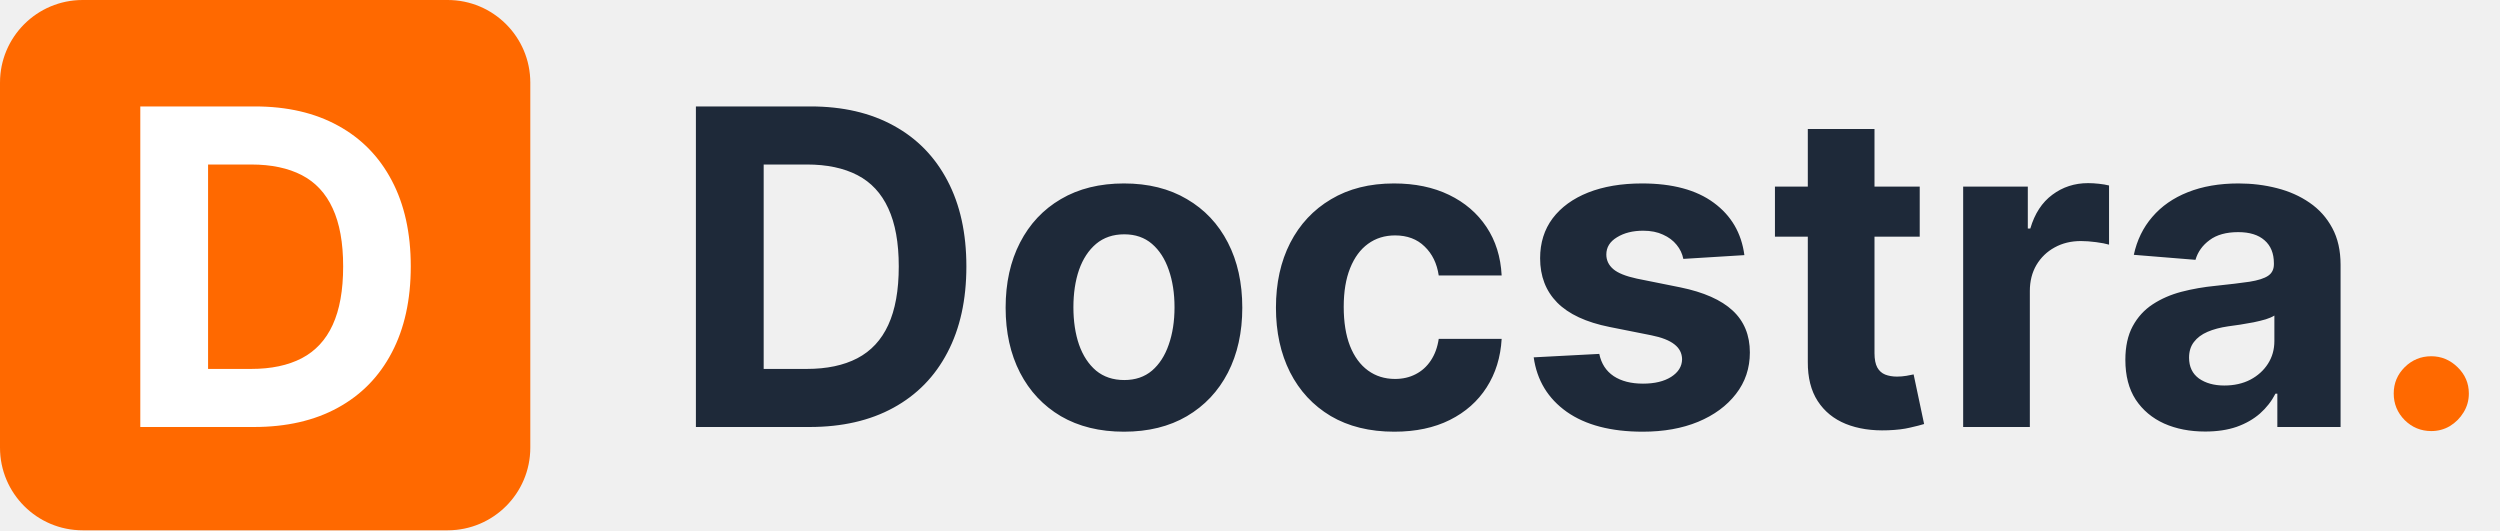
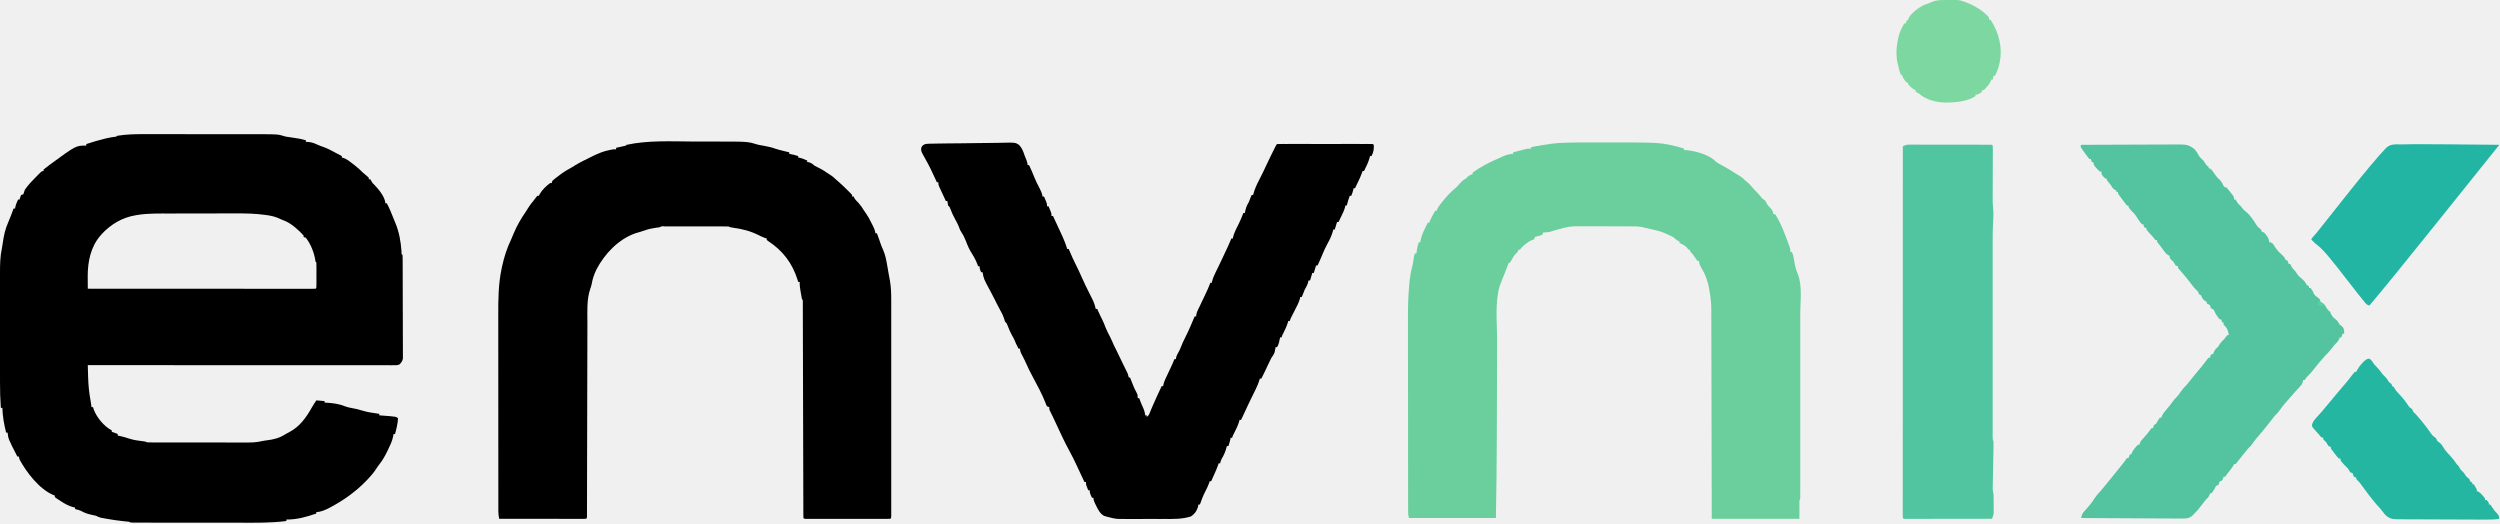
- <svg xmlns="http://www.w3.org/2000/svg" width="363" height="77" viewBox="0 0 363 77" fill="none">
-   <path d="M117.545 62H101.045V15.454H117.682C122.364 15.454 126.394 16.386 129.773 18.25C133.152 20.099 135.75 22.758 137.568 26.227C139.402 29.697 140.318 33.849 140.318 38.682C140.318 43.53 139.402 47.697 137.568 51.182C135.75 54.667 133.136 57.341 129.727 59.205C126.333 61.068 122.273 62 117.545 62ZM110.886 53.568H117.136C120.045 53.568 122.492 53.053 124.477 52.023C126.477 50.977 127.977 49.364 128.977 47.182C129.992 44.985 130.5 42.151 130.5 38.682C130.5 35.242 129.992 32.432 128.977 30.25C127.977 28.068 126.485 26.462 124.5 25.432C122.515 24.401 120.068 23.886 117.159 23.886H110.886V53.568ZM163.199 62.682C159.669 62.682 156.616 61.932 154.04 60.432C151.479 58.917 149.502 56.811 148.108 54.114C146.714 51.401 146.017 48.258 146.017 44.682C146.017 41.076 146.714 37.924 148.108 35.227C149.502 32.515 151.479 30.409 154.04 28.909C156.616 27.394 159.669 26.636 163.199 26.636C166.729 26.636 169.775 27.394 172.335 28.909C174.911 30.409 176.896 32.515 178.29 35.227C179.684 37.924 180.381 41.076 180.381 44.682C180.381 48.258 179.684 51.401 178.29 54.114C176.896 56.811 174.911 58.917 172.335 60.432C169.775 61.932 166.729 62.682 163.199 62.682ZM163.244 55.182C164.85 55.182 166.191 54.727 167.267 53.818C168.343 52.894 169.153 51.636 169.699 50.045C170.259 48.455 170.54 46.644 170.54 44.614C170.54 42.583 170.259 40.773 169.699 39.182C169.153 37.591 168.343 36.333 167.267 35.409C166.191 34.485 164.85 34.023 163.244 34.023C161.623 34.023 160.259 34.485 159.153 35.409C158.063 36.333 157.237 37.591 156.676 39.182C156.131 40.773 155.858 42.583 155.858 44.614C155.858 46.644 156.131 48.455 156.676 50.045C157.237 51.636 158.063 52.894 159.153 53.818C160.259 54.727 161.623 55.182 163.244 55.182ZM202.449 62.682C198.873 62.682 195.797 61.924 193.222 60.409C190.661 58.879 188.691 56.758 187.312 54.045C185.949 51.333 185.267 48.212 185.267 44.682C185.267 41.106 185.956 37.97 187.335 35.273C188.729 32.561 190.706 30.447 193.267 28.932C195.828 27.401 198.873 26.636 202.403 26.636C205.449 26.636 208.116 27.189 210.403 28.296C212.691 29.401 214.502 30.954 215.835 32.955C217.169 34.955 217.903 37.303 218.04 40H208.903C208.646 38.258 207.964 36.856 206.858 35.795C205.767 34.72 204.335 34.182 202.562 34.182C201.062 34.182 199.752 34.591 198.631 35.409C197.525 36.212 196.661 37.386 196.04 38.932C195.419 40.477 195.108 42.349 195.108 44.545C195.108 46.773 195.411 48.667 196.017 50.227C196.638 51.788 197.509 52.977 198.631 53.795C199.752 54.614 201.062 55.023 202.562 55.023C203.669 55.023 204.661 54.795 205.54 54.341C206.434 53.886 207.169 53.227 207.744 52.364C208.335 51.485 208.722 50.432 208.903 49.205H218.04C217.888 51.871 217.161 54.22 215.858 56.25C214.57 58.265 212.79 59.841 210.517 60.977C208.244 62.114 205.555 62.682 202.449 62.682ZM253.284 37.045L244.42 37.591C244.269 36.833 243.943 36.151 243.443 35.545C242.943 34.924 242.284 34.432 241.466 34.068C240.663 33.689 239.701 33.5 238.58 33.5C237.08 33.5 235.814 33.818 234.784 34.455C233.754 35.076 233.239 35.909 233.239 36.955C233.239 37.788 233.572 38.492 234.239 39.068C234.905 39.644 236.049 40.106 237.67 40.455L243.989 41.727C247.383 42.424 249.913 43.545 251.58 45.091C253.246 46.636 254.08 48.667 254.08 51.182C254.08 53.47 253.405 55.477 252.057 57.205C250.723 58.932 248.89 60.28 246.557 61.25C244.239 62.205 241.564 62.682 238.534 62.682C233.913 62.682 230.231 61.72 227.489 59.795C224.761 57.856 223.163 55.22 222.693 51.886L232.216 51.386C232.504 52.795 233.201 53.871 234.307 54.614C235.413 55.341 236.83 55.705 238.557 55.705C240.254 55.705 241.617 55.379 242.648 54.727C243.693 54.061 244.223 53.205 244.239 52.159C244.223 51.28 243.852 50.561 243.125 50C242.398 49.424 241.277 48.985 239.761 48.682L233.716 47.477C230.307 46.795 227.769 45.614 226.102 43.932C224.451 42.25 223.625 40.106 223.625 37.5C223.625 35.258 224.231 33.326 225.443 31.704C226.67 30.083 228.39 28.833 230.602 27.954C232.83 27.076 235.436 26.636 238.42 26.636C242.83 26.636 246.299 27.568 248.83 29.432C251.375 31.296 252.86 33.833 253.284 37.045ZM278.744 27.091V34.364H257.722V27.091H278.744ZM262.494 18.727H272.176V51.273C272.176 52.167 272.313 52.864 272.585 53.364C272.858 53.849 273.237 54.189 273.722 54.386C274.222 54.583 274.797 54.682 275.449 54.682C275.903 54.682 276.358 54.644 276.812 54.568C277.267 54.477 277.616 54.409 277.858 54.364L279.381 61.568C278.896 61.72 278.214 61.894 277.335 62.091C276.456 62.303 275.388 62.432 274.131 62.477C271.797 62.568 269.752 62.258 267.994 61.545C266.252 60.833 264.896 59.727 263.926 58.227C262.956 56.727 262.479 54.833 262.494 52.545V18.727ZM285.051 62V27.091H294.438V33.182H294.801C295.438 31.015 296.506 29.379 298.006 28.273C299.506 27.151 301.233 26.591 303.188 26.591C303.672 26.591 304.195 26.621 304.756 26.682C305.316 26.742 305.809 26.826 306.233 26.932V35.523C305.778 35.386 305.15 35.265 304.347 35.159C303.544 35.053 302.809 35 302.142 35C300.718 35 299.445 35.311 298.324 35.932C297.218 36.538 296.339 37.386 295.688 38.477C295.051 39.568 294.733 40.826 294.733 42.25V62H285.051ZM320.193 62.659C317.966 62.659 315.981 62.273 314.239 61.5C312.496 60.712 311.117 59.553 310.102 58.023C309.102 56.477 308.602 54.553 308.602 52.25C308.602 50.311 308.958 48.682 309.67 47.364C310.383 46.045 311.352 44.985 312.58 44.182C313.807 43.379 315.201 42.773 316.761 42.364C318.337 41.955 319.989 41.667 321.716 41.5C323.746 41.288 325.383 41.091 326.625 40.909C327.867 40.712 328.769 40.424 329.33 40.045C329.89 39.667 330.17 39.106 330.17 38.364V38.227C330.17 36.788 329.716 35.674 328.807 34.886C327.913 34.099 326.64 33.705 324.989 33.705C323.246 33.705 321.86 34.091 320.83 34.864C319.799 35.621 319.117 36.576 318.784 37.727L309.83 37C310.284 34.879 311.178 33.045 312.511 31.5C313.845 29.939 315.564 28.742 317.67 27.909C319.792 27.061 322.246 26.636 325.034 26.636C326.973 26.636 328.83 26.864 330.602 27.318C332.39 27.773 333.973 28.477 335.352 29.432C336.746 30.386 337.845 31.614 338.648 33.114C339.451 34.599 339.852 36.379 339.852 38.455V62H330.67V57.159H330.398C329.837 58.25 329.087 59.212 328.148 60.045C327.208 60.864 326.08 61.508 324.761 61.977C323.443 62.432 321.92 62.659 320.193 62.659ZM322.966 55.977C324.39 55.977 325.648 55.697 326.739 55.136C327.83 54.561 328.686 53.788 329.307 52.818C329.928 51.849 330.239 50.75 330.239 49.523V45.818C329.936 46.015 329.519 46.197 328.989 46.364C328.473 46.515 327.89 46.659 327.239 46.795C326.587 46.917 325.936 47.03 325.284 47.136C324.633 47.227 324.042 47.311 323.511 47.386C322.375 47.553 321.383 47.818 320.534 48.182C319.686 48.545 319.027 49.038 318.557 49.659C318.087 50.265 317.852 51.023 317.852 51.932C317.852 53.25 318.33 54.258 319.284 54.955C320.254 55.636 321.481 55.977 322.966 55.977Z" fill="#1E2939" />
-   <path d="M353.023 62.591C351.523 62.591 350.235 62.061 349.159 61C348.098 59.924 347.568 58.636 347.568 57.136C347.568 55.651 348.098 54.379 349.159 53.318C350.235 52.258 351.523 51.727 353.023 51.727C354.477 51.727 355.75 52.258 356.841 53.318C357.932 54.379 358.477 55.651 358.477 57.136C358.477 58.136 358.22 59.053 357.705 59.886C357.205 60.705 356.545 61.364 355.727 61.864C354.909 62.349 354.008 62.591 353.023 62.591Z" fill="#FF6900" />
-   <g clip-path="url(#clip0_309_35)">
-     <path d="M65 0H12C5.373 0 0 5.373 0 12V65C0 71.627 5.373 77 12 77H65C71.627 77 77 71.627 77 65V12C77 5.373 71.627 0 65 0Z" fill="#FF6900" />
-     <path d="M36.871 62H20.371V15.455H37.007C41.689 15.455 45.719 16.387 49.098 18.25C52.477 20.099 55.076 22.758 56.894 26.227C58.727 29.697 59.644 33.849 59.644 38.682C59.644 43.53 58.727 47.697 56.894 51.182C55.076 54.667 52.462 57.341 49.053 59.205C45.659 61.068 41.598 62 36.871 62ZM30.212 53.568H36.462C39.371 53.568 41.818 53.053 43.803 52.023C45.803 50.977 47.303 49.364 48.303 47.182C49.318 44.985 49.826 42.152 49.826 38.682C49.826 35.242 49.318 32.432 48.303 30.25C47.303 28.068 45.81 26.462 43.826 25.432C41.841 24.402 39.394 23.887 36.485 23.887H30.212V53.568Z" fill="white" />
-   </g>
-   <defs>
-     <clipPath id="clip0_309_35">
-       <rect width="77" height="77" fill="white" />
-     </clipPath>
-   </defs>
+ <svg xmlns="http://www.w3.org/2000/svg" width="3336" height="698" viewBox="0 0 3336 698" fill="none">
+   <path d="M3335.14 193.243c-34.6 42.8-137.15 171.887-173 214 0 0-2 1.587-6.25-3.438-11-13-35.1-45.412-48.75-61.562s-15.32-14.547-19.5-19.188c-.17-.182-.31-.344-.44-.487-.48-.416-1.42-1.269-3.07-2.825.89-2.675 3-3.917 7.94-10.063 19.58-24.359 69.56-89.037 92.07-112.437 6-5.5 12-4.562 20.47-4.562 30.2-.8 104.42.449 130.53.562" fill="#23b5a3" />
+   <path d="M924.531 188.852c5.33.022 10.659.021 15.989.02q7.797.003 15.593.026 3.677.009 7.354.012c34.526.044 34.526.044 48.673 4.334 2.62.506 5.24.986 7.87 1.437 5.03.902 9.82 1.969 14.62 3.734 6.05 2 12.32 3.333 18.51 4.829v2l1.86.402 2.45.535 2.42.527c2.27.536 2.27.536 5.27 1.536v2l2.06.312c3.56.835 6.6 2.182 9.94 3.688v2l2.18.25c3.42.911 5.08 2.521 7.82 4.75 2 1.091 4.03 2.078 6.08 3.066 4.56 2.225 8.71 5.103 12.92 7.934 1.57 1.02 1.57 1.02 3.18 2.062 2.28 1.571 3.9 2.994 5.82 4.938 1.09.943 2.2 1.88 3.31 2.812 4.22 3.675 8.21 7.564 12.19 11.5l1.92 1.888c.59.59 1.19 1.18 1.79 1.788.54.531 1.08 1.063 1.63 1.61 1.16 1.402 1.16 1.402 1.16 3.402h2c.24.577.49 1.155.75 1.75 1.43 2.584 3.13 4.19 5.25 6.25 3.07 3.523 5.65 6.966 8 11 .97 1.44 1.95 2.877 2.93 4.312a82 82 0 0 1 6.12 10.711c1 2.083 2.06 4.119 3.13 6.164 1.47 2.914 2.41 5.545 2.82 8.813h2c.62 1.707 1.25 3.416 1.87 5.125l1.06 2.882q1.035 2.901 1.98 5.834c1.03 2.993 2.24 5.804 3.54 8.686 2.76 6.555 4.08 13.043 5.23 20.035.2 1.141.4 2.283.61 3.459.39 2.255.78 4.511 1.16 6.768.65 3.809 1.36 7.604 2.09 11.398 1.32 8.186 1.6 16.151 1.58 24.429 0 1.248.01 2.497.01 3.783v10.332c-.01 3.721 0 7.443 0 11.165v95.349q-.015 20.646 0 41.291v105.943c0 3.974 0 7.947-.01 11.92 0 1.174.01 2.347.01 3.557 0 1.055-.01 2.111-.01 3.198v2.782c-.12 2.064-.12 2.064-1.12 3.064a70 70 0 0 1-4.48.127l-2.94.008-3.24-.006-3.39.005c-3.73.005-7.45.002-11.17-.002l-7.73.003c-5.4.002-10.8 0-16.21-.005-6.25-.006-12.51-.004-18.77.002-6 .005-12.01.004-18.02.001l-7.68.003c-3.57.002-7.15-.001-10.72-.007l-3.24.006-2.93-.008-2.57-.002c-1.91-.125-1.91-.125-2.91-1.125a66 66 0 0 1-.14-4.665c-.01-1.015-.01-2.03-.01-3.076-.01-1.129-.01-2.258-.01-3.42 0-1.189 0-2.377-.01-3.602-.01-3.314-.02-6.627-.02-9.941l-.03-10.703c-.02-6.187-.03-12.374-.04-18.561-.02-8.946-.05-17.892-.07-26.838q-.075-21.772-.12-43.544c0-.869-.01-1.738-.01-2.634-.02-7.056-.03-14.111-.05-21.166-.02-6.167-.03-12.334-.05-18.501v-2.632l-.12-43.375c-.03-8.929-.05-17.857-.07-26.785-.01-6.113-.03-12.226-.05-18.339-.01-3.532-.02-7.064-.02-10.596l-.03-11.461v-3.421c-.01-1.015-.01-2.03-.02-3.076v-2.676c.09-1.989.09-1.989-1.13-2.988a289 289 0 0 1-1.57-8.75c-.14-.813-.27-1.625-.42-2.461-.65-3.968-1.2-7.752-1.01-11.789h-2c-.3-.956-.59-1.911-.89-2.895-6.92-22.098-19.78-39.093-39.31-51.73-.6-.454-1.19-.908-1.8-1.375v-2l-2.38-.688c-2.91-1.055-5.4-2.195-8.12-3.625-11.32-5.7-22.196-8.413-34.645-10.109-3.859-.578-3.859-.578-5.859-1.578a231 231 0 0 0-8.565-.13l-2.686-.005q-4.407-.006-8.816.002l-6.105-.003q-6.402-.003-12.804.005-8.225.007-16.451-.003-6.304-.005-12.608 0-3.033 0-6.068-.003-4.231-.002-8.462.007l-2.558-.006c-3.743-.348-3.743-.348-6.877 1.136-1.995.326-3.997.61-6 .875-4.762.703-9.102 1.622-13.614 3.273-4.035 1.44-8.163 2.585-12.273 3.789-22.703 7.748-41.256 27.238-52.147 48.037-3.142 6.401-5.413 12.715-6.541 19.752-.428 2.289-1.104 4.285-1.925 6.461-4.929 14.529-3.805 30.611-3.802 45.718-.002 3.497-.015 6.994-.027 10.49a9127 9127 0 0 0-.037 18.126c-.011 8.736-.033 17.473-.058 26.209q-.06 21.27-.1 42.539l-.004 2.565-.005 2.569q-.034 18.077-.075 36.153l-.005 2.575q-.048 21.22-.106 42.441-.035 13.082-.055 26.165-.015 8.943-.038 17.886-.014 5.165-.019 10.33-.006 5.584-.025 11.17l.002 3.332-.013 2.997-.005 2.607c-.128 1.941-.128 1.941-1.128 2.941a71 71 0 0 1-4.524.12l-2.962.004-3.276-.011-3.429.001q-5.641-.003-11.282-.017l-7.798-.004q-9.232-.006-18.466-.021-10.509-.016-21.018-.022-21.622-.017-43.245-.05a44.6 44.6 0 0 1-1.129-10.109l-.01-3.068.005-3.349-.007-3.575a5352 5352 0 0 1-.005-9.815q-.001-5.295-.01-10.592a17963 17963 0 0 1-.011-20.763l-.006-16.906q-.014-24.012-.013-48.023v-5.234q0-20.936-.023-41.873-.021-21.54-.02-43.081.001-12.075-.013-24.151-.015-10.298-.005-20.597.007-5.239-.005-10.477c-.043-20.791.099-41.847 4.502-62.262l.648-3.114c2.664-12.29 6.446-24.103 11.895-35.449 1.306-2.774 2.443-5.59 3.582-8.437 4.208-10.148 9.616-19.425 15.828-28.469a104 104 0 0 0 3.316-5.219c2.476-4.077 5.523-7.704 8.481-11.437l2.312-3.063 1.688-1.937h2l.687-1.625c3.407-6.164 8.701-11.189 14.313-15.375h2l1-3c1.531-1.455 1.531-1.455 3.5-2.961l2.191-1.68 2.309-1.734 2.214-1.711c5.033-3.821 10.224-6.936 15.786-9.914a356 356 0 0 0 4.562-2.813c6.329-3.835 12.973-7.039 19.614-10.291a649 649 0 0 0 5.148-2.568c2.524-1.253 5.047-2.317 7.676-3.328l2.242-.957c3.075-1.163 6.116-1.933 9.32-2.668l3.379-.79c3.059-.585 3.059-.585 7.059-.585v-2l2.808-.622 3.629-.816 3.621-.809c2.812-.454 2.812-.454 3.942-1.753 28.813-6.217 59.144-4.542 88.395-4.392" fill="#000" />
+   <path d="m2117.95 190.111 6.71-.003q6.975-.003 13.95.005c5.9.006 11.81.003 17.71-.003 4.61-.004 9.21-.003 13.82 0 2.17 0 4.35 0 6.52-.003 10.31-.008 20.61.046 30.91.563l2.24.109c12.81.731 25.11 3.652 37.33 7.465v2l3.87.125c11.26 1.135 29.44 6.044 37.56 14.336 2.6 2.551 5.89 4.064 9.07 5.789 5.82 3.215 11.51 6.556 17.09 10.187 2.88 1.87 5.81 3.652 8.75 5.422 1.78 1.225 3.15 2.594 4.66 4.141 1.11.945 2.24 1.883 3.37 2.812 3.31 2.812 5.9 5.812 8.63 9.188.78.783 1.56 1.567 2.37 2.375 2.8 2.794 5.34 5.736 7.88 8.757 1.71 1.941 1.71 1.941 3.9 3.461 1.85 1.407 1.85 1.407 2.78 3.782 1.36 3.359 3.49 5.108 6.07 7.625 3 4.448 3 4.448 3 7l3 1a98 98 0 0 1 4 7.125c.51.978.51.978 1.04 1.976 3.49 6.723 6.32 13.68 8.96 20.774.39 1.048.39 1.048.79 2.117 5.21 14.047 5.21 14.047 5.21 18.008h2c1.69 3.791 2.45 7.266 3 11.375.88 6.104 2.11 11.565 4.56 17.25 6.61 15.517 3.58 37.16 3.57 53.63v8.127c.01 6.547 0 13.095 0 19.642v66.176q-.015 18.572 0 37.145v66.064c.01 6.471 0 12.941 0 19.411v9.905c0 3.572 0 7.143-.01 10.715.01 1.052.01 2.104.01 3.188 0 .95 0 1.901-.01 2.881v2.5c-.12 1.991-.12 1.991-1.12 3.991v24h-117c-.02-8.823-.03-17.645-.05-26.735q-.075-42.405-.18-84.81c-.01-4.396-.02-8.791-.04-13.187v-2.652c-.04-14.144-.06-28.288-.08-42.433-.03-14.527-.06-29.055-.1-43.582-.03-8.955-.05-17.91-.05-26.865-.01-6.151-.02-12.303-.05-18.454-.01-3.543-.02-7.085-.02-10.627.02-20.511.02-20.511-3.43-40.655-.32-1.262-.32-1.262-.63-2.549-1.92-7.245-4.34-14.13-8.24-20.553-1.96-3.274-4.13-7.033-4.13-10.898h-2c-1.62-2.082-1.62-2.082-3.44-4.813-2.41-3.635-2.41-3.635-5.29-6.887-1.27-1.3-1.27-1.3-1.27-3.3h-2c-.81-1.114-.81-1.114-1.63-2.25-3-3.48-6.21-4.944-10.37-6.75v-2l-1.82-.813c-2.18-1.187-2.18-1.187-3.6-2.641-2.71-2.644-6.12-3.959-9.52-5.546-.76-.357-1.53-.714-2.31-1.081-6.14-2.787-12.15-4.602-18.75-5.919-2.32-.538-4.63-1.079-6.94-1.625q-3.03-.7-6.06-1.375c-1.08-.263-1.08-.263-2.17-.531-3.69-.611-7.33-.625-11.05-.631l-2.48-.015c-2.69-.014-5.39-.021-8.08-.027l-2.82-.008c-4.93-.015-9.86-.024-14.8-.029-5.03-.005-10.07-.029-15.11-.058-3.92-.019-7.84-.024-11.76-.025q-2.775-.005-5.55-.024c-24.13-.181-24.13-.181-47.03 6.496-3.89 1.54-8 1.675-12.15 1.852l-1 3c-2.76 1.101-5.4 1.886-8.32 2.437l-1.68.563-1 3a98 98 0 0 1-5 2c-5.5 3.361-10.19 6.75-14 12h-2l-1 3c-.75.701-1.49 1.402-2.25 2.125-2.99 3.117-4.7 6.168-6.64 9.984-1.11 1.891-1.11 1.891-3.11 2.891a97 97 0 0 0-2.44 6.125c-2.82 7.584-2.82 7.584-4.19 10.687-1.59 3.685-3.02 7.409-4.37 11.188-.33.839-.65 1.679-.98 2.544-6.55 22.136-3.36 49.201-3.4 72.037-.01 5.876-.03 11.752-.05 17.628-.05 11.165-.08 22.33-.11 33.496-.05 22.168-.13 44.336-.2 66.504-.02 3.567-.03 7.133-.04 10.7-.13 36.373-.52 72.723-1.22 109.091h-116c-.98-2.922-1.13-4.784-1.13-7.825-.01-1-.01-2-.02-3.03 0-1.102.01-2.203.01-3.338-.01-1.169-.01-2.337-.01-3.541-.01-3.249-.01-6.498-.01-9.748-.01-3.503-.01-7.007-.02-10.511-.01-7.673-.02-15.346-.02-23.019-.01-4.804-.01-9.608-.02-14.412-.01-13.33-.02-26.66-.02-39.99v-12.99c-.01-13.865-.03-27.73-.05-41.595-.02-14.275-.04-28.549-.04-42.824 0-7.998 0-15.996-.02-23.994-.02-6.828-.02-13.657-.01-20.485 0-3.47 0-6.939-.01-10.408-.05-14.548.38-28.95 1.7-43.434.12-1.309.23-2.618.35-3.966.7-6.987 1.8-13.627 3.65-20.402.86-3.198 1.35-6.335 1.79-9.613.78-5.677.78-5.677 1.88-7.875h2c.12-1.176.24-2.352.37-3.563.49-3.979 1.43-7.615 2.63-11.437h2c.09-.545.19-1.09.29-1.651 1.17-5.94 3.15-11.003 5.83-16.412l1.13-2.334c.91-1.872 1.83-3.738 2.75-5.603h2c.26-.706.53-1.411.8-2.137 1.26-3.019 2.74-5.815 4.32-8.676.54-.976 1.08-1.952 1.63-2.957.41-.736.82-1.472 1.25-2.23h2c.2-.66.4-1.32.6-2 1.95-4.198 4.76-7.456 7.71-11 .57-.699 1.14-1.398 1.72-2.118 4.27-5.193 8.75-9.933 13.9-14.257 2.68-2.305 5.02-4.643 7.25-7.375 2.33-2.836 4.58-4.464 7.82-6.25l2-2.063c2.2-2.139 4.1-2.973 7-3.937v-2c10.59-7.609 22.96-14.068 34.95-19.129 1.45-.619 2.89-1.277 4.31-1.961 5-2.389 9.2-3.508 14.74-3.91v-2c3.24-.842 6.5-1.672 9.75-2.5l2.79-.723 2.69-.684c.82-.209 1.63-.419 2.48-.634 2.29-.459 2.29-.459 6.29-.459v-2c4.04-.71 8.09-1.402 12.14-2.082 1.37-.231 2.74-.467 4.1-.707 7.92-1.389 15.78-2.4 23.81-2.778l2.61-.125c10.71-.469 21.43-.453 32.15-.441" fill="#6acf9d" />
+   <path d="m1239.27 191.781 3.13-.078 3.43-.039 3.62-.074c3.97-.075 7.93-.125 11.89-.168l4.1-.048c5.69-.065 11.37-.121 17.06-.155 8.14-.049 16.27-.148 24.41-.319 5.72-.117 11.45-.175 17.18-.191 3.42-.011 6.84-.046 10.25-.144 20.75-.516 20.75-.516 25.81 3.124 3.62 3.981 5.38 8.494 6.99 13.554.85 2.105 1.7 4.209 2.56 6.312 1.44 4.274 1.44 4.274 1.44 6.688h2c2.4 5.181 4.78 10.346 6.81 15.687 2.11 5.419 4.76 10.547 7.46 15.692 1.82 3.534 3.21 6.622 3.73 10.621h2c.67 1.601 1.34 3.206 2 4.812l1.12 2.707c.88 2.481.88 2.481.88 5.481h2c.67 1.601 1.34 3.206 2 4.812l1.12 2.707c.88 2.481.88 2.481.88 5.481h2c3.97 8.432 7.89 16.889 11.75 25.375.37.818.75 1.637 1.14 2.481a139 139 0 0 1 6.11 16.144h2c.27.68.53 1.361.81 2.062 2.8 6.917 5.94 13.561 9.31 20.212 2.45 4.846 4.73 9.738 6.88 14.726 3.44 7.823 7.19 15.474 11.03 23.105l.97 1.929c.69 1.362 1.39 2.72 2.09 4.075 2.37 4.626 3.82 8.799 4.91 13.891h2c.31.701.63 1.402.95 2.125 1.98 4.395 3.96 8.775 6.17 13.062 1.56 3.063 2.74 6.173 3.9 9.41 1.81 4.44 4.07 8.673 6.26 12.938 1.71 3.441 3.21 6.932 4.72 10.465 1.04 2.133 2.11 4.258 3.19 6.375 3.1 6.142 6.06 12.346 8.97 18.587a293 293 0 0 0 6 12.183c.84 1.855.84 1.855 1.33 4.026.25.905.25.905.51 1.829l2 1c.84 1.951 1.59 3.938 2.31 5.937 1.92 5.211 4.1 10.073 6.77 14.941.92 2.122.92 2.122.92 6.122h2c.41 1.134.82 2.268 1.25 3.437 1.16 3.133 2.46 6.158 3.87 9.188 1.57 3.447 2.49 6.578 2.88 10.375h2v2c3.26-1.632 3.96-5.146 5.31-8.375l1.89-4.418.93-2.189c3.76-8.759 7.87-17.371 11.87-26.018h2c.12-.725.24-1.449.36-2.196.64-2.809 1.54-5.078 2.76-7.679.67-1.424.67-1.424 1.34-2.875.76-1.609.76-1.609 1.54-3.25.92-1.961 1.84-3.922 2.75-5.884a627 627 0 0 1 1.84-3.901c1.58-3.367 3.07-6.745 4.41-10.215h2c.08-.681.16-1.362.25-2.063.77-3.029 2.05-5.282 3.65-7.945 1.18-2.138 2.04-4.276 2.91-6.555 1.66-4.296 3.6-8.398 5.69-12.5 4.63-9.132 8.59-18.474 12.5-27.937h2c.06-.784.12-1.568.19-2.375.92-4.122 2.54-7.326 4.48-11.051 1.2-2.33 2.29-4.671 3.33-7.074 1.39-3.206 2.9-6.325 4.5-9.438 2.48-4.904 4.54-9.927 6.5-15.062h2c.1-.693.21-1.385.32-2.098.79-3.374 2.07-6.209 3.55-9.34.52-1.092 1.03-2.184 1.56-3.309q1.5-3.126 3.06-6.23c1.64-3.295 3.21-6.621 4.76-9.961.61-1.319 1.22-2.638 1.84-3.957.31-.674.62-1.347.95-2.041.96-2.069 1.93-4.136 2.9-6.201.31-.669.63-1.337.95-2.026l1.8-3.825c1.54-3.3 2.99-6.614 4.31-10.012h2c.11-.716.23-1.431.35-2.168.68-2.958 1.68-5.4 2.96-8.145.45-.964.9-1.928 1.36-2.922a291 291 0 0 1 3.39-6.828c2.3-4.515 4.12-9.213 5.94-13.937h2c.16-.888.16-.888.33-1.793.95-4.715 2.08-8.122 4.67-12.207 1.41-3.302 2.71-6.645 4-10h2c.24-.909.24-.909.48-1.836 1.81-6.523 4.38-12.186 7.52-18.164 1.32-2.599 2.63-5.205 3.94-7.813.51-1.027.51-1.027 1.04-2.075 2.68-5.38 5.22-10.817 7.72-16.288 1.37-2.979 2.8-5.917 4.29-8.84.79-1.547 1.56-3.101 2.33-4.656.45-.913.9-1.826 1.37-2.766.41-.844.83-1.689 1.26-2.559 1.05-2.003 1.05-2.003 2.05-3.003 1.65-.099 3.31-.127 4.97-.127l3.26-.009 3.62.006 3.77-.005q5.145-.005 10.29 0c3.58.003 7.17 0 10.75-.001 6.01-.002 12.03 0 18.05.005 6.96.006 13.92.004 20.89-.002q8.955-.006 17.91-.002 5.355.003 10.71-.002c3.97-.003 7.95.002 11.93.007l3.61-.006 3.26.009 2.86.001c2.12.126 2.12.126 3.12 1.126.41 5.982-.33 9.652-3 15h-2c-.21.886-.41 1.773-.63 2.687-1.7 6.052-4.67 11.66-7.37 17.313h-2c-.25.807-.49 1.613-.74 2.445-1.52 4.293-3.42 8.327-5.39 12.43l-1.13 2.375c-.91 1.918-1.83 3.834-2.74 5.75h-2c-.19 1.082-.19 1.082-.38 2.187-.61 2.77-1.51 5.21-2.62 7.813h-2l-1.44 4.25c-.27.788-.53 1.577-.81 2.39a87 87 0 0 0-1.75 6.36h-2c-.08.643-.16 1.286-.25 1.949-1.05 4.236-2.92 7.949-4.81 11.863l-1.15 2.389c-.92 1.935-1.86 3.867-2.79 5.799h-2c-1.49 4.95-1.49 4.95-3 10h-2c-.13.547-.25 1.095-.38 1.66-1.67 6.446-4.38 11.873-7.57 17.659-2.64 4.817-4.85 9.7-6.89 14.806-1.9 4.694-4.04 9.279-6.16 13.875h-2c-1.49 4.95-1.49 4.95-3 10h-2c-1.49 4.95-1.49 4.95-3 10h-2c-.27 1.051-.54 2.103-.81 3.187-1.09 3.482-2.33 5.731-4.19 8.813-1.41 3.303-2.72 6.644-4 10h-2c-.23.948-.46 1.897-.69 2.875-1.44 5.029-3.91 9.499-6.31 14.125-1.09 2.143-2.17 4.289-3.25 6.437-.5.989-1 1.977-1.52 2.996-1.31 2.591-1.31 2.591-2.23 5.567h-2c-.16.533-.32 1.067-.48 1.617-1.68 5.361-3.83 10.243-6.44 15.218-1.19 2.253-1.19 2.253-2.08 5.165h-2c-.12.603-.24 1.206-.37 1.828-.17.799-.33 1.598-.51 2.422-.24 1.183-.24 1.183-.49 2.39-.62 2.328-1.48 4.25-2.63 6.36h-2c-.15.87-.15.87-.3 1.757-.22 1.172-.22 1.172-.45 2.368-.14.765-.28 1.531-.42 2.32-1.07 3.291-2.9 5.681-4.83 8.555-1.6 3.079-3.05 6.224-4.5 9.375l-2.28 4.898-1.11 2.382c-1.65 3.478-3.38 6.911-5.11 10.345h-2c-.24.8-.24.8-.48 1.617-1.31 4.177-2.79 8.1-4.8 11.996-2.8 5.527-5.49 11.105-8.16 16.699-.48 1.002-.96 2.003-1.45 3.035-3.43 7.191-6.81 14.401-10.11 21.653h-2c-.37 1.237-.74 2.475-1.13 3.75-1.7 5.145-4.07 9.847-6.57 14.648-1.39 2.613-1.39 2.613-2.3 5.602h-2c-.13.701-.25 1.402-.38 2.125-.66 3.051-1.59 5.928-2.62 8.875h-2c-.16.617-.32 1.234-.48 1.871-1.53 5.527-3.45 10.221-6.44 15.121-1.08 2.006-1.63 3.781-2.08 6.008h-2c-.25.796-.49 1.593-.74 2.414-1.56 4.437-3.45 8.676-5.39 12.961-.37.831-.74 1.662-1.13 2.519-.91 2.036-1.82 4.071-2.74 6.106h-2l-.79 2.582c-1.26 3.564-2.84 6.755-4.59 10.105-3.05 5.946-5.53 11.953-7.62 18.313h-2c-.11.729-.22 1.459-.34 2.21-1.38 5.804-4.74 10.596-9.79 13.727-11.46 3.699-23.47 3.359-35.36 3.328l-5.61.006c-3.89.003-7.79-.001-11.68-.011-4.98-.011-9.96-.005-14.94.007-3.85.008-7.7.005-11.56 0-1.83-.001-3.67 0-5.5.005-2.57.005-5.14-.003-7.7-.014l-2.27.013c-5.05-.041-9.39-.899-14.25-2.271l-2.58-.641c-.69-.201-1.39-.402-2.11-.609-.71-.191-1.41-.382-2.14-.579-5.52-2.974-8.35-8.915-10.98-14.359-.32-.615-.63-1.231-.95-1.865-1.4-2.845-2.24-4.734-2.24-7.947h-2c-3-6.625-3-6.625-3-10h-2a279 279 0 0 1-1.5-3.813l-.85-2.144c-.65-2.043-.65-2.043-.65-5.043h-2c-.82-1.727-1.63-3.455-2.44-5.182-.72-1.522-1.43-3.045-2.15-4.567a1771 1771 0 0 1-5.51-11.779c-3.26-6.996-6.58-13.877-10.34-20.617-5.67-10.383-10.68-21.119-15.63-31.853-1.74-3.737-3.49-7.463-5.24-11.19l-1.03-2.179c-1.88-4.001-1.88-4.001-3.89-7.934-.77-1.699-.77-1.699-.77-4.699l-3-1c-1.11-2.161-1.11-2.161-2.19-5.063-4.65-11.752-10.71-22.868-16.67-34.003-3.07-5.746-6.09-11.489-8.66-17.481-1.84-4.298-3.97-8.416-6.14-12.555-1.46-2.845-2.34-4.653-2.34-7.898h-2c-3.73-7.295-3.73-7.295-4.94-10.438-.98-2.358-2.1-4.418-3.37-6.625-2.65-4.645-4.63-9.463-6.58-14.434-.98-2.611-.98-2.611-3.11-4.503a55 55 0 0 1-1.25-3.938c-1.49-4.667-3.63-8.685-6.03-12.941-2.29-4.151-4.37-8.392-6.47-12.644a324 324 0 0 0-5.88-11.341c-8.81-16.205-8.81-16.205-10.37-25.136h-2c-1.26-2.906-2-4.796-2-8h-2c-.2-.572-.39-1.143-.6-1.731-1.96-5.323-4.36-9.977-7.4-14.769-3.4-5.358-5.83-10.569-8-16.5-1.75-4.263-3.49-8.234-6.06-12.063-1.85-2.791-2.87-5.403-3.97-8.543-1.24-3.06-2.81-5.877-4.41-8.769-2.65-4.8-4.87-9.547-6.74-14.7-.76-2.112-.76-2.112-2.82-3.925-.4-1.989-.74-3.99-1-6h-2c-1.68-3.6-3.34-7.206-5-10.813-.48-1.024-.96-2.048-1.45-3.103-.45-.983-.9-1.966-1.36-2.979-.42-.906-.84-1.812-1.27-2.745-.92-2.36-.92-2.36-.92-5.36h-2c-.27-.609-.54-1.217-.81-1.844-4.58-10.237-9.43-20.42-15-30.156-5.41-9.575-5.41-9.575-5.01-14.043 1.88-4.485 5.42-5.335 9.95-5.419" fill="#000" />
+   <path d="M2777.14 193.243c18.39-.094 36.78-.164 55.18-.207 8.54-.021 17.08-.049 25.62-.095 7.44-.04 14.89-.066 22.34-.075 3.94-.005 7.88-.017 11.82-.046 3.71-.027 7.42-.036 11.14-.03 2-.001 4.01-.023 6.01-.045 8.65.04 12.98 1.135 19.57 6.81 2.23 2.582 3.69 5.026 5.29 8 1.6 2.622 3.84 4.553 6.03 6.688a140 140 0 0 1 2.68 3.75c1.94 3.256 1.94 3.256 4.32 4.25v2c.59.24 1.19.479 1.81.726 2.64 1.539 3.6 3.053 5.19 5.649 2.46 3.879 5.04 6.91 8.5 9.937 1.51 1.703 2.42 3.312 3.5 5.313 1.65 3.621 1.65 3.621 5 4.375 1.83 2.09 3.51 4.165 5.18 6.375.47.59.93 1.181 1.41 1.789 3.41 4.457 3.41 4.457 3.41 7.836h2q1.515 2.488 3 5a166 166 0 0 0 4 4c.59.784 1.19 1.567 1.81 2.375 1.79 2.146 3.28 3.551 5.44 5.25 5.86 4.869 9.93 11.496 14 17.875 1.72 2.462 3.34 3.759 5.75 5.5l1 3 3 1c3.52 3.756 6.67 7.704 7 13 .6.077 1.2.154 1.81.234 2.93 1.025 3.55 2.384 5.12 5.016 2.37 3.751 4.79 6.728 8.07 9.75 5.45 5.197 5.45 5.197 7 9h2l2 5h2c.41.907.82 1.815 1.25 2.75 1.67 3.115 3.24 4.821 5.75 7.25.86 1.392.86 1.392 1.75 2.812 2.46 3.485 5.17 5.798 8.42 8.516 2.16 1.976 3.44 4.11 4.83 6.672l3 2v2h2c1.86 2.091 2.94 3.851 3.87 6.5 1.44 3.187 3.33 4.455 6.13 6.5 1.81 1.562 1.81 1.562 3 3v3c.74.185 1.48.371 2.25.562 3.9 2.042 4.71 4.57 6.75 8.438l2 1v2h2l1.06 3.125c1.65 3.909 4.02 5.887 7.3 8.469 2.13 1.831 3.24 3.991 4.64 6.406.86.598 1.73 1.196 2.62 1.812 3.45 3.172 3.15 5.599 3.38 10.188h-2l-2 5h-2c-.34 1.083-.34 1.083-.69 2.187-1.59 3.404-3.62 5.182-6.31 7.813a225 225 0 0 0-3.5 4.5c-2.64 3.444-5.4 6.467-8.5 9.5a237 237 0 0 0-16 19c-2.79 3.61-5.78 6.775-9 10-.56.763-1.12 1.526-1.69 2.312-.43.557-.87 1.114-1.31 1.688h-2c-.08.726-.16 1.451-.25 2.199-.93 3.467-2.41 5.023-4.88 7.613-.82.878-1.64 1.756-2.49 2.66-.78.834-1.57 1.669-2.38 2.528-2.37 2.641-4.68 5.321-7 8-.47.532-.93 1.064-1.41 1.612-1.6 1.835-3.19 3.673-4.78 5.513-.51.586-1.02 1.172-1.55 1.776-2.3 2.668-4.37 5.265-6.31 8.216-2.05 3.033-4.35 5.318-6.95 7.883-1.82 2.157-3.54 4.388-5.25 6.625l-4.36 5.596c-4.57 5.834-9.28 11.555-14.21 17.091-2.71 3.057-4.93 6.273-7.18 9.688-1.34 1.335-2.67 2.668-4 4a248 248 0 0 0-4.25 5.125c-.78.958-1.56 1.915-2.37 2.902q-2.355 2.94-4.68 5.914c-.7.906-1.41 1.813-2.14 2.746-.64.829-1.28 1.658-1.93 2.512-.54.594-1.08 1.189-1.63 1.801h-2c-.25.555-.5 1.111-.75 1.683-1.48 2.74-3.28 4.973-5.25 7.379-2.13 2.605-4.14 5.136-6 7.938h-2c-.27.804-.54 1.609-.82 2.437l-1.18 2.563-3 1-1 2.5-1 2.5-3 1c-1.01 1.766-1.01 1.766-2 4-2 3.25-2 3.25-4 6h-2c-.25.742-.5 1.485-.75 2.25-1.37 3.012-2.86 4.498-5.25 6.75a138 138 0 0 0-5.41 6.922c-2.96 4.021-5.92 7.671-9.59 11.078-.43.502-.85 1.003-1.29 1.52-3.7 3.92-6.66 4.919-12.02 5.201-2.58.018-5.14.003-7.71-.04q-2.13-.003-4.26.003c-3.83.001-7.67-.034-11.51-.076-4.02-.037-8.04-.041-12.05-.048-7.6-.019-15.2-.068-22.8-.128-8.66-.067-17.31-.1-25.97-.13-17.8-.063-35.6-.168-53.39-.302.63-3.545 1.15-5.648 3.58-8.34.52-.589 1.04-1.177 1.57-1.783l1.66-1.815c3.76-4.186 7.16-8.295 10.19-13.062.84-1.235 1.7-2.465 2.56-3.688.39-.56.79-1.121 1.19-1.699 1.3-1.686 2.73-3.124 4.25-4.613 1.68-1.986 3.35-3.984 5-6l2-2.449c1.54-1.878 3.08-3.757 4.61-5.637 1.53-1.862 3.05-3.722 4.58-5.578a911 911 0 0 0 12.74-15.836c.48-.6.95-1.2 1.44-1.818 1.97-2.513 3.85-5.023 5.63-7.682h2l2-5h2c.18-.66.37-1.32.56-2 2.04-4.269 5.01-7.742 8.44-11h2c.08-.562.15-1.124.24-1.703 1.01-3.071 2.72-4.708 4.94-7.047 3.53-3.781 6.68-7.608 9.63-11.852.39-.461.78-.923 1.19-1.398h2c.1-.619.2-1.238.31-1.875.69-2.125.69-2.125 3.69-4.125a98 98 0 0 0 3-5l2-3h2c.23-.704.46-1.408.7-2.133 1.57-3.461 3.62-5.872 6.11-8.742 2.8-3.267 5.56-6.51 8-10.063 2.19-3.062 2.19-3.062 4.56-5.375 2.41-2.464 4.19-4.853 6.13-7.687 2.56-3.755 5.24-6.819 8.5-10 2.07-2.503 4.08-5.045 6.09-7.594 2.25-2.846 4.58-5.624 6.91-8.406 7.54-8.977 7.54-8.977 14.62-18.313.46-.557.91-1.113 1.38-1.687h2c.1-.64.2-1.279.31-1.938.23-.68.45-1.361.69-2.062l3-1c.29-.743.57-1.485.87-2.25 1.4-3.426 3.49-5.18 6.13-7.75.74-1.238.74-1.238 1.5-2.5 1.79-2.988 4.01-5.072 6.5-7.5.72-.928 1.44-1.856 2.18-2.813l1.82-2.187h2c-.93-6.339-2.09-9.603-7-14v-3h-2l-1-4h-2c-2.98-3.262-5.52-6.76-7.13-10.875-1.12-2.717-2.31-2.885-4.87-4.125-.34-1.334-.67-2.667-1-4a91 91 0 0 0-4-2l-1-3-1.88-.813c-3.03-1.694-3.65-4.113-5.12-7.187l-3-2-1-3c-1.66-1.68-3.33-3.344-5-5a230 230 0 0 1-4.94-6.375 253 253 0 0 0-12.76-15.528c-.55-.63-1.11-1.26-1.68-1.91-.5-.563-1-1.126-1.52-1.707-1.1-1.48-1.1-1.48-1.1-3.48l-3-1a344 344 0 0 1-3-5c-.89-.866-1.78-1.733-2.69-2.625-2.31-2.375-2.31-2.375-2.31-5.375l-1.72-.637c-3.12-1.861-4.67-4.24-6.78-7.176-3.3-4.546-3.3-4.546-6.78-8.949-1.72-2.238-1.72-2.238-1.72-4.238h-2c-1.37-1.636-2.7-3.307-4-5-.48-.475-.95-.949-1.44-1.438-2.39-2.385-4.47-4.909-6.56-7.562v-2c-1.49-.495-1.49-.495-3-1-.69-2.063-.69-2.063-1-4h-2c-1.41-1.574-1.41-1.574-2.94-3.688-.8-1.098-.8-1.098-1.62-2.218-1.44-2.094-1.44-2.094-3.01-4.782-1.78-2.874-4.02-4.953-6.43-7.312-4-4.649-4-4.649-4-7h-2a104 104 0 0 1-4.44-5.75c-.4-.539-.79-1.078-1.2-1.633q-1.68-2.306-3.36-4.617c-.59-.748-1.18-1.496-1.79-2.266-1.21-1.734-1.21-1.734-1.21-3.734h-2v-2c-.58-.206-1.16-.413-1.75-.625-3.09-1.888-4.32-4.332-6.25-7.375-.91-1.096-1.82-2.18-2.75-3.25-2.25-2.75-2.25-2.75-2.25-4.75h-2c-5-5.357-5-5.357-5-9-1.49-.495-1.49-.495-3-1-1.79-1.707-1.79-1.707-3.63-3.813l-1.85-2.082c-1.52-2.1-2.1-3.573-2.52-6.105h-2l-1-4h-2a100 100 0 0 1-4.44-5.688c-.78-1.055-1.57-2.111-2.37-3.199-3.76-5.339-3.76-5.339-5.19-8.113z" fill="#53c49f" />
+   <path d="M197.762 178.994c4.956-.005 9.912.002 14.868.012 5.214.009 10.429.008 15.643.007q13.12.002 26.237.024 15.13.022 30.257.02 16.176 0 32.352.015l9.267.004q7.298.001 14.595.016 2.665.005 5.331.004c24.513-.005 24.513-.004 34.825 3.147 3.321.594 6.658 1.046 10 1.5 5.835.792 11.378 1.727 17 3.5v2l3.938.25c4.385.485 7.756 1.748 11.703 3.66 2.456 1.135 4.918 1.986 7.484 2.84 6.204 2.193 11.841 5.283 17.59 8.445 2.409 1.324 4.814 2.603 7.285 3.805v2l2.465.605c4.675 1.844 8.171 4.617 12.098 7.707l2.248 1.725c4.003 3.105 7.657 6.319 11.189 9.963 2.12 1.845 4.268 3.65 6.426 5.449l1.574 1.551v2h2a371 371 0 0 1 3 5l1.891 1.883c5.652 5.673 15.109 16.914 15.109 25.117h2c3.421 6.448 6.25 12.981 8.789 19.824a142 142 0 0 0 2.7 6.559c5.098 12.199 7.158 24.659 8.152 37.777-.073 3.62-.073 3.62 1.359 4.84.105 1.81.14 3.625.148 5.439l.021 3.577.009 3.961.02 4.144q.024 5.643.036 11.287l.017 7.05q.03 11.022.042 22.045.015 12.732.076 25.464.045 9.835.048 19.669c.003 3.918.012 7.835.037 11.752q.034 5.531.017 11.062c-.001 1.997.018 3.993.038 5.99l-.02 3.611.006 3.134c-.625 3.555-2.026 5.232-4.495 7.815-2.913 1.456-5.455 1.124-8.711 1.123l-2.126.003q-3.56.001-7.12-.006l-5.128.002q-7.073.002-14.147-.006-7.618-.005-15.235-.003-13.208.001-26.415-.008-19.096-.01-38.191-.012-30.978-.004-61.957-.018-30.1-.014-60.199-.021l-3.746-.001-18.603-.003q-77.211-.017-154.422-.05.162 6.108.345 12.216.06 2.07.115 4.141c.293 11.125 1.468 21.731 3.54 32.643.36 2.33.683 4.663 1 7h2l1 3.312c3.921 10.493 13.806 22.59 24 27.688v2l2.875.937c3.125 1.063 3.125 1.063 5.125 2.063v2l3.688.75c3.908.853 7.641 1.992 11.437 3.25 6.271 1.991 12.344 2.888 18.856 3.605 3.019.395 3.019.395 5.019 1.395 1.891.098 3.786.131 5.679.134l3.661.012 4.039-.002 4.238.011q5.768.012 11.537.012 3.606 0 7.213.006 12.594.013 25.186.011 11.719.001 23.438.027 10.07.019 20.14.017 6.01-.001 12.02.014 5.663.014 11.327.002c2.033-.002 4.066.007 6.098.015 6.287-.021 12.152-.316 18.281-1.768 2.29-.525 4.559-.847 6.889-1.132 9.676-1.228 16.958-3.002 25.254-8.359 1.777-.96 3.554-1.92 5.335-2.871 13.898-7.536 22.099-19.248 29.728-32.754 1.858-3.238 3.834-6.295 5.937-9.375l11 1v2l2.422.113c8.568.513 16.998 1.538 24.973 4.895 3.224 1.227 6.4 1.807 9.793 2.429 4.287.81 8.479 1.683 12.625 3.063 7.496 2.413 15.424 3.307 23.187 4.5v2l2.203.148c20.468 1.522 20.468 1.522 22.797 3.852-.474 7.236-2.119 14.01-4 21h-2l-.679 3.789c-1.323 5.923-3.797 11.151-6.446 16.586l-1.488 3.084c-3.022 6.128-6.131 11.741-10.437 17.064-1.734 2.203-3.226 4.424-4.743 6.778-3.023 4.574-6.428 8.548-10.207 12.511l-1.982 2.087c-13.826 14.344-29.526 25.75-47.08 35.163l-2.017 1.084c-5.543 2.871-11.595 5.854-17.921 5.854v2c-13.35 4.526-25.751 8.179-40 8v2c-20.505 2.661-41.091 2.278-61.723 2.235-5.148-.009-10.296-.007-15.444-.007q-12.925-.002-25.85-.023-14.947-.022-29.895-.02-15.959 0-31.919-.015l-9.183-.003q-7.186-.002-14.371-.018-2.64-.004-5.281-.004-3.59 0-7.179-.011l-2.13.003c-4.796-.024-4.796-.023-7.025-1.137a341 341 0 0 0-7.75-.813c-7.433-.765-14.771-1.865-22.125-3.187l-2.862-.504-2.692-.496-2.382-.438c-2.277-.585-4.107-1.486-6.189-2.562-2.074-.5-4.159-.954-6.25-1.375-4.764-1.05-8.712-2.348-12.961-4.707-2.821-1.448-5.72-2.151-8.789-2.918v-2l-1.59-.27c-6.635-1.534-11.878-4.633-17.535-8.293l-2.335-1.502c-4.117-2.729-4.117-2.729-5.54-3.935v-2l-2.238-.809c-18.627-8.036-35.315-29.805-44.762-47.191-.722-2.383-.722-2.383-1-4h-2c-12.129-23.729-12.13-23.729-13-32h-2c-2.722-11.055-4.663-21.6-5-33h-2C.287 532.87-.007 521.571.008 510.169l-.005-5.245q-.006-7.043 0-14.087c.003-4.939 0-9.879-.001-14.819q-.003-12.428.005-24.855.008-14.334-.002-28.667Q0 410.139.003 397.784q.003-7.359-.001-14.718-.004-6.913.004-13.826.002-2.526-.002-5.052c-.013-11.118.161-21.991 2.543-32.894.48-2.485.868-4.94 1.211-7.446 1.373-9.883 3.261-18.451 7.38-27.605 2.557-5.934 4.832-11.915 7-18h2l.312-2.063c.835-3.566 2.182-6.6 3.687-9.937h2l.813-2.938 1.187-3.062 3-1q1.033-2.99 2-6c4.606-6.887 10.629-12.816 16.438-18.688l1.864-1.892c4.452-4.42 4.452-4.42 6.698-4.42v-2a147 147 0 0 1 7.125-5.563l2.201-1.628c33.861-24.809 33.861-24.809 47.674-24.809v-2c8.285-2.721 16.57-5.255 25.063-7.25l2.088-.493a113 113 0 0 1 9.783-1.804c2.934-.122 2.934-.123 4.066-1.453 12.003-2.01 23.951-2.285 36.09-2.243zm157.907 108.027c-14.472-2.173-28.866-2.338-43.458-2.263-3.87.022-7.739.027-11.609.027q-9.79-.004-19.579.035c-7.527.032-15.055.053-22.582.052q-12.242-.002-24.482.025-3.49.008-6.977.011c-14.376.005-28.779-.335-43.028 1.835l-2.816.499c-17.543 2.804-32.894 11.79-44.98 24.683l-2.02 2.317c-13.058 14.893-17.157 35.003-17.098 54.356l.028 3.683c.018 4.32.037 8.641.07 12.961a389794 389794 0 0 0 127.077.054l2.751.001q22.107.007 44.214.021 22.752.014 45.504.017 14.025.002 28.049.013 9.7.01 19.4.008 5.595-.003 11.189.002a5997 5997 0 0 0 14.155.004l3.576.01 3.215-.007c1.624 0 3.249-.026 4.87-.123 1.115-1.115 1.116-1.115 1.14-6.272l-.007-2.228.004-4.625c-.006-2.443-.011-4.886-.006-7.328q.006-2.386.005-4.772l-.003-2.275c.007-2.51-.032-4.991-.133-7.5-1.178-.992-1.179-.993-1.359-2.864-1.702-10.673-6.023-21.511-12.641-30.136l-3-1v-2c-6.901-7.436-15.453-15.302-24.812-19.438-2.104-.765-4.144-1.541-6.162-2.511-5.035-2.455-9.84-3.861-15.356-4.802z" fill="#000" />
+   <path d="M3162.01 478.806c2.91 1.967 4.23 4.502 6.13 7.438.76.763 1.52 1.526 2.31 2.312 2.98 2.985 5.43 6.195 7.98 9.547 1.79 2.325 1.79 2.325 4.46 4.891 2.26 2.264 3.62 4.514 5.25 7.25 1.48.99 1.48.99 3 2l1 3 2 1c.42.728.85 1.456 1.29 2.207 1.96 3.215 4.36 5.782 6.96 8.48 4.22 4.481 7.87 9.055 11.21 14.254 1.46 2.158 1.46 2.158 3.67 3.648 1.87 1.411 1.87 1.411 2.87 4.411a62 62 0 0 0 3 3c7.64 8.373 14.59 17.239 21.04 26.554 1.9 2.566 1.9 2.566 4.63 4.578 2.33 1.868 2.33 1.868 3.33 4.868l4.41 3.507c1.68 1.583 2.64 3.048 3.77 5.055 2.66 4.569 6.17 8.263 9.81 12.049 3.09 3.251 5.58 6.621 8.01 10.389.53.536 1.07 1.072 1.62 1.625 1.38 1.375 1.38 1.375 2.25 3.25 1.11 2.349 1.11 2.349 3.56 4.562 2.57 2.563 2.57 2.563 4.13 5.188 1.54 2.54 3.07 3.642 5.44 5.375l1 3 3 2v2h2c4 6.75 4 6.75 4 9l1.76.75c2.57 1.435 4.07 3.026 5.99 5.25.61.701 1.22 1.402 1.86 2.125 1.39 1.875 1.39 1.875 1.39 3.875h2c3 3.461 3 3.461 3 6h2c1.33 1.793 1.33 1.793 2.81 4.187 1.87 2.934 3.49 5.105 6 7.563 2.41 2.475 2.9 3.861 3.19 7.25-6.77 1.254-13.49 1.129-20.35 1.101l-4.05-.005c-4.41-.006-8.82-.023-13.23-.042l-4.57-.017q-9.495-.036-18.99-.087c-9.06-.051-18.12-.084-27.17-.094q-9.57-.013-19.14-.076c-3.81-.024-7.61-.04-11.42-.036a916 916 0 0 1-10.74-.054c-1.93-.015-3.86-.005-5.79.006-7.22-.104-11.21-.717-16.55-5.696-2.08-2.317-2.08-2.317-3.69-4.563-2.25-3.097-4.6-5.743-7.31-8.437-7.81-9.168-15.15-18.696-22.11-28.52-1.84-2.531-1.84-2.531-4.13-4.68-1.76-1.8-1.76-1.8-1.76-3.8l-3-1c-.67-1.667-1.34-3.334-2-5l-3-1a344 344 0 0 1-3-5 323 323 0 0 0-5-5c-5-5.504-5-5.504-5-8l-3-1c-1.72-1.926-1.72-1.926-3.5-4.313-.59-.78-1.18-1.56-1.78-2.363-.57-.767-1.14-1.534-1.72-2.324-.57-.716-1.14-1.431-1.72-2.168-1.28-1.832-1.28-1.832-1.28-3.832-1.49-.495-1.49-.495-3-1q-1.545-2.478-3-5c-.73-.722-1.45-1.444-2.19-2.188-.6-.598-1.2-1.196-1.81-1.812v-2l-3-1c-1.65-1.891-1.65-1.891-3.38-4.25-2.05-2.77-4-5.202-6.62-7.438-2-2.312-2-2.312-2-5.008 1.36-4.492 3.85-7.093 7-10.492 1.19-1.326 2.38-2.652 3.56-3.98.59-.649 1.17-1.298 1.78-1.967 2.28-2.562 4.44-5.2 6.59-7.865 2.78-3.426 5.59-6.801 8.48-10.133 2.03-2.384 3.99-4.814 5.96-7.242 2.76-3.389 5.56-6.704 8.5-9.938 4.09-4.514 7.78-9.307 11.45-14.167 1.18-1.542 2.42-3.036 3.68-4.52h2c.26-.579.52-1.158.79-1.754 2.39-4.441 11.46-17.371 17.08-15.684" fill="#25b6a2" />
+   <path d="m2600.58.055 3.97-.037 3.83-.006 3.49-.012c3.41.254 6.09 1.03 9.27 2.243l2.82 1.043c11.34 4.533 21.95 10.752 30.18 19.957v3h2c1.44 2.164 1.44 2.164 3 5 .48.853.96 1.707 1.46 2.586 9.21 17.44 11.94 36.992 6.16 56.039-1.25 3.931-2.65 7.74-4.62 11.375h-2l-1 5h-2c-.37 1.089-.37 1.089-.75 2.199-1.38 3.079-3 5.116-5.25 7.613-.7.791-1.4 1.581-2.13 2.395-1.87 1.793-1.87 1.793-3.87 1.793-.5 1.485-.5 1.485-1 3-5.22 3-5.22 3-8 3v2c-10.46 6.975-25.97 8.569-38.25 8.562l-2.77.007c-11.68-.283-25.1-3.7-33.98-11.569-.93-.536-1.86-1.073-2.81-1.625-.73-.454-1.45-.908-2.19-1.375v-2c-.81-.309-.81-.309-1.63-.625-3.29-1.908-5.97-4.423-8.37-7.375v-2h-2c-1.26-1.426-1.26-1.426-2.56-3.313-.44-.614-.87-1.229-1.32-1.863-1.12-1.824-1.12-1.824-2.12-4.824l-2-1c-1.3-3.579-2.1-7.303-3-11-.21-.766-.42-1.531-.64-2.32-2.95-12.013-2.09-24.346.83-36.243.19-.808.39-1.616.59-2.448 1.57-5.854 4.08-10.82 7.22-15.99h2l1-4h2c.06-.556.12-1.113.19-1.687 2.57-7.335 13.71-15.186 20.57-18.742 2.39-.944 4.79-1.772 7.24-2.57 1.27-.549 2.55-1.11 3.81-1.688 7.34-3.024 14.8-2.496 22.63-2.5" fill="#7cd8a0" />
+   <path d="M3093.14 401.243c3.77 1.02 4.8 1.659 6.81 5.125.39.949.78 1.898 1.19 2.875-1.4-.495-1.4-.495-2.82-1-3.1-1.15-3.1-1.15-6.18-1l1.06-1.875.94-2.125z" fill="#5bd29d" />
+   <path d="M3087.14 570.243c4.63 1.462 4.63 1.462 6.37 4 .63 2 .63 2-.37 4q-1.515-1.715-3-3.437a442 442 0 0 1-1.69-1.934c-1.31-1.629-1.31-1.629-1.31-2.629" fill="#2bb69c" />
+   <path d="m2547.98 192.996 2.94-.013 3.21.017 3.4-.005c3.7-.004 7.41.007 11.12.018q3.855.002 7.71.001c5.38.002 10.77.01 16.16.024 6.23.015 12.46.021 18.7.02 5.99-.001 11.98.004 17.98.013q3.825.005 7.65.005 5.34.005 10.68.022l3.23-.001 2.92.013 2.55.005c1.91.128 1.91.128 2.91 1.128.08 2.437.11 4.846.09 7.283v2.311c-.01 1.664-.01 3.328-.02 4.992-.01 2.641-.02 5.282-.02 7.923-.02 6.57-.04 13.14-.07 19.709-.02 5.535-.03 11.069-.04 16.603l-.03 7.761c-.07 9.401-.07 9.401.65 18.765.55 4.977.27 9.774-.03 14.754-.71 13.312-.68 26.612-.66 39.939-.01 2.757-.01 5.514-.01 8.27v43.235c0 14.668 0 29.335.01 44.003 0 12.583 0 25.167-.01 37.751v86.898c0 3.355.01 6.709 0 10.063 0 3.631 0 7.261.01 10.891 0 1.066-.01 2.133-.01 3.232 0 .968.01 1.936.01 2.934v2.54c.04 2.33.04 2.33 1.13 5.143.05 2.111.04 4.225 0 6.336-.02 1.308-.05 2.616-.07 3.964-.01.699-.03 1.398-.04 2.118-.05 2.19-.09 4.38-.13 6.57-.1 5.439-.2 10.878-.31 16.317-.09 4.596-.18 9.192-.26 13.789-.04 2.156-.08 4.311-.13 6.467-.02 1.312-.05 2.623-.07 3.974-.02 1.155-.05 2.309-.07 3.499.06 2.559.38 4.53 1.08 6.966.22 4.643.18 9.29.18 13.938.01 1.275.03 2.551.04 3.865 0 1.229 0 2.458.01 3.725 0 1.121 0 2.242.01 3.398-.25 3.11-1.03 5.23-2.24 8.074q-23.055.036-46.11.052c-7.13.005-14.27.012-21.4.024q-10.32.016-20.64.019c-2.63.002-5.26.006-7.9.011q-5.505.01-11.01.008l-3.33.011-3.01-.004-2.64.002c-1.96-.123-1.96-.123-2.96-1.123-.1-2.631-.14-5.237-.13-7.869v-17.221c0-5.653 0-11.306.01-16.959v-18.256c0-10.552 0-21.105.01-31.658.01-11.071.01-22.142.01-33.214v-12.558c0-24.751.01-49.503.02-74.254.01-24.051.02-48.101.02-72.152v-24.566c.01-15.158.01-30.316.01-45.474v-2.112c.01-46.569.03-93.138.05-139.707 3.16-1.676 5.24-2.249 8.84-2.247" fill="#51c59f" />
</svg>
